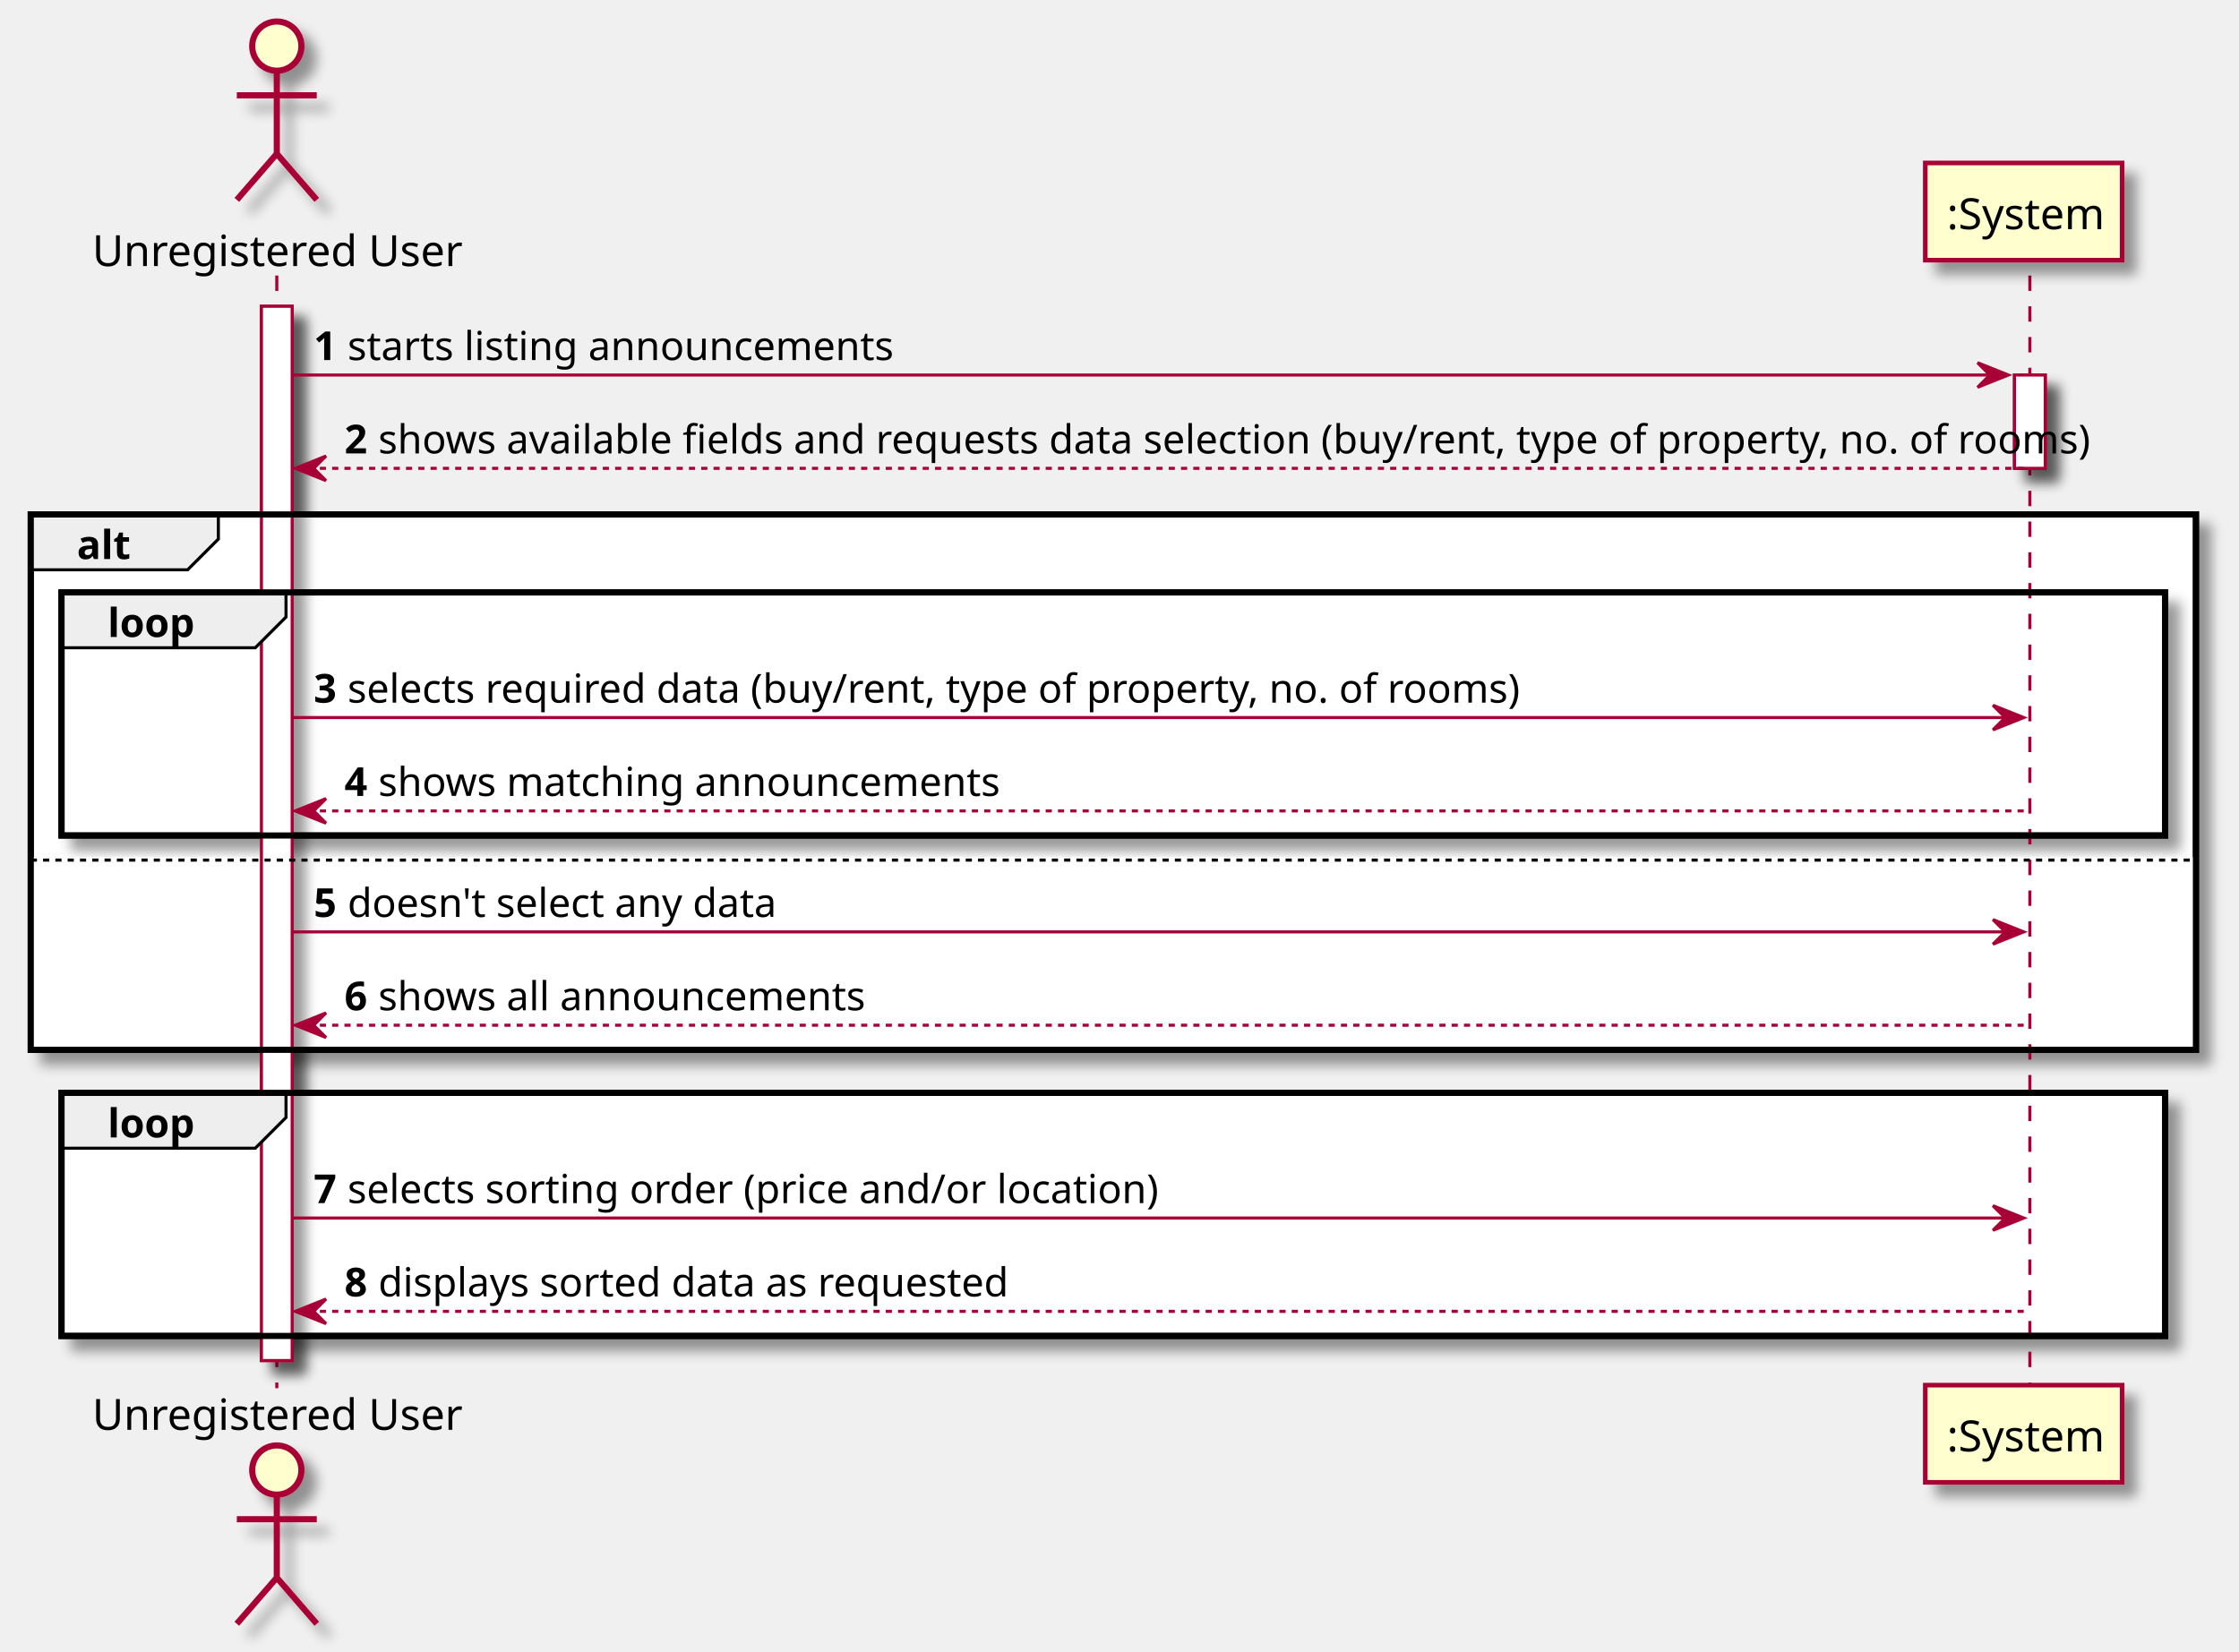
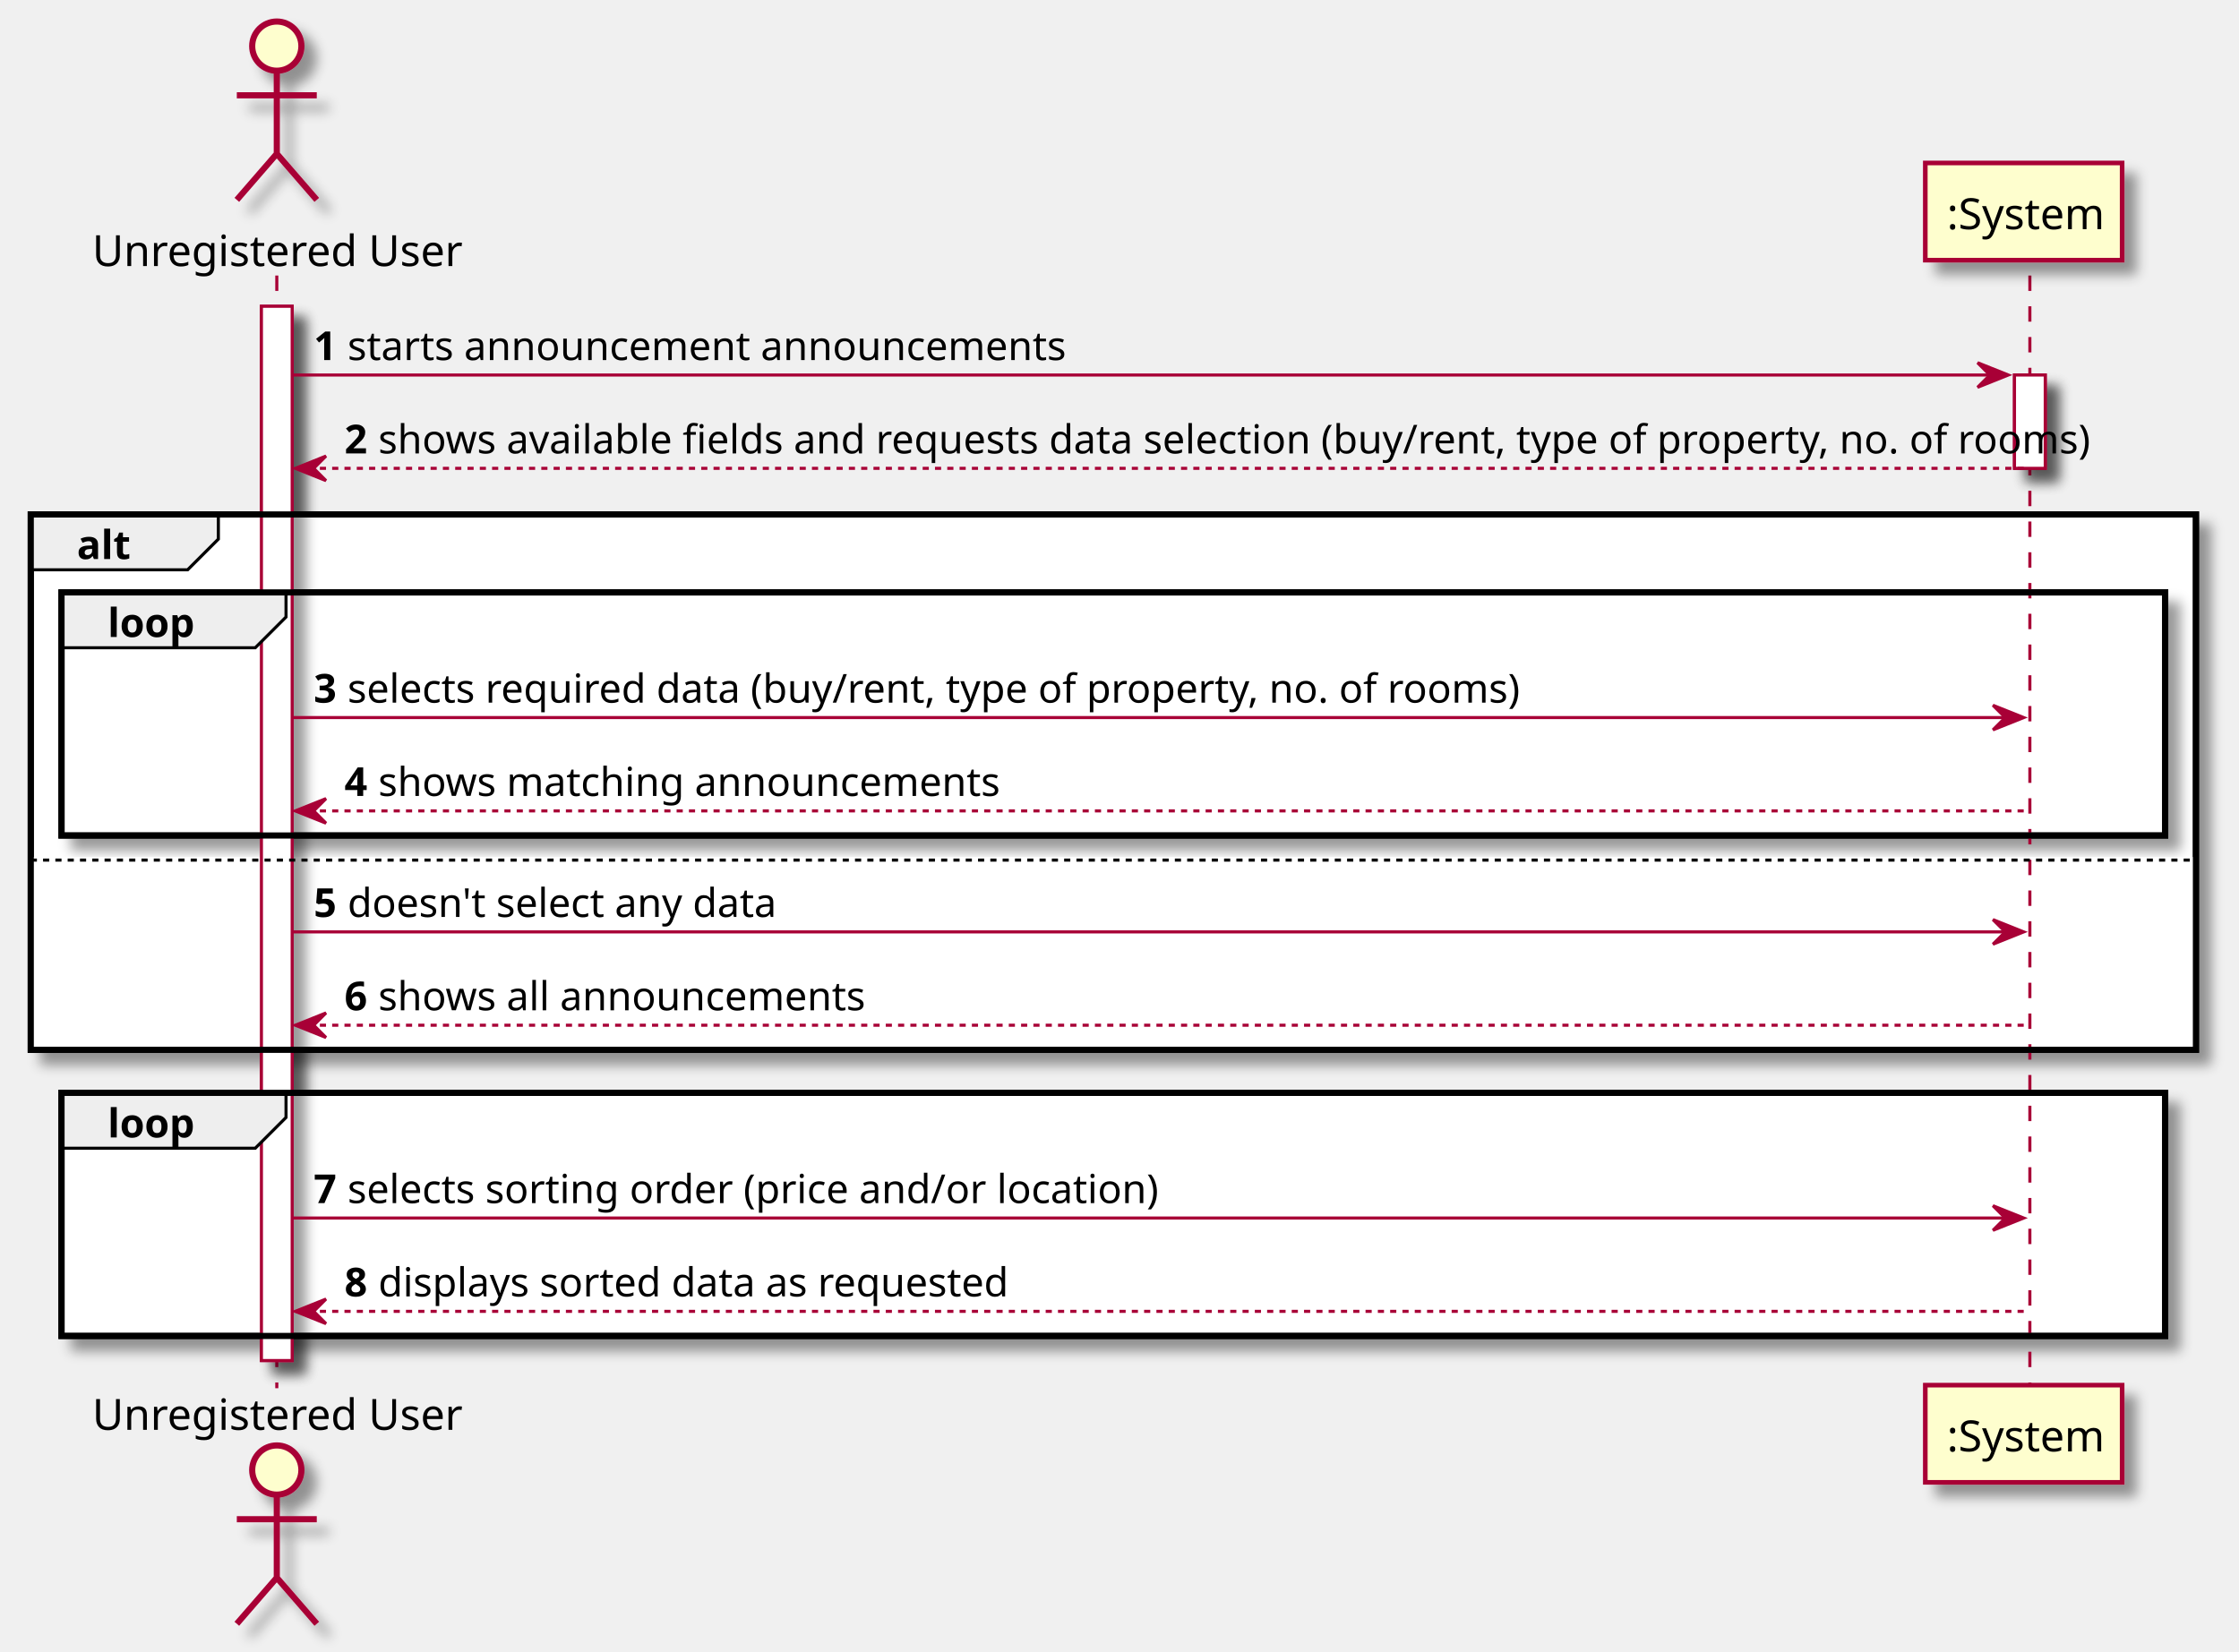
<svg xmlns="http://www.w3.org/2000/svg" contentScriptType="application/ecmascript" contentStyleType="text/css" height="537px" preserveAspectRatio="none" style="width:728px;height:537px;background:#FFFFFF;" version="1.1" viewBox="0 0 728 537" width="728px" zoomAndPan="magnify">
  <defs>
    <filter height="300%" id="f6uaoil9nsv7y" width="300%" x="-1" y="-1">
      <feGaussianBlur result="blurOut" stdDeviation="2.0" />
      <feColorMatrix in="blurOut" result="blurOut2" type="matrix" values="0 0 0 0 0 0 0 0 0 0 0 0 0 0 0 0 0 0 .4 0" />
      <feOffset dx="4.0" dy="4.0" in="blurOut2" result="blurOut3" />
      <feBlend in="SourceGraphic" in2="blurOut3" mode="normal" />
    </filter>
  </defs>
  <g>
    <rect fill="#FFFFFF" filter="url(#f6uaoil9nsv7y)" height="342.867" style="stroke:#A80036;stroke-width:1.0;" width="10" x="85" y="99.609" />
    <rect fill="#FFFFFF" filter="url(#f6uaoil9nsv7y)" height="30.352" style="stroke:#A80036;stroke-width:1.0;" width="10" x="655" y="121.961" />
    <rect fill="#FFFFFF" filter="url(#f6uaoil9nsv7y)" height="174.109" style="stroke:#000000;stroke-width:2.0;" width="704" x="10" y="167.312" />
    <rect fill="#FFFFFF" filter="url(#f6uaoil9nsv7y)" height="79.055" style="stroke:#000000;stroke-width:2.0;" width="684" x="20" y="192.664" />
    <rect fill="#FFFFFF" height="62.703" style="stroke:none;stroke-width:1.0;" width="704" x="10" y="278.719" />
    <rect fill="#FFFFFF" filter="url(#f6uaoil9nsv7y)" height="79.055" style="stroke:#000000;stroke-width:2.0;" width="684" x="20" y="355.422" />
    <line style="stroke:#A80036;stroke-width:1.0;stroke-dasharray:5.0,5.0;" x1="90" x2="90" y1="89.609" y2="451.477" />
    <line style="stroke:#A80036;stroke-width:1.0;stroke-dasharray:5.0,5.0;" x1="660" x2="660" y1="89.609" y2="451.477" />
    <text fill="#000000" font-family="sans-serif" font-size="14" lengthAdjust="spacing" textLength="114" x="30" y="86.533">Unregistered User</text>
    <ellipse cx="90" cy="15" fill="#FEFECE" filter="url(#f6uaoil9nsv7y)" rx="8" ry="8" style="stroke:#A80036;stroke-width:2.0;" />
    <path d="M90,23 L90,50 M77,31 L103,31 M90,50 L77,65 M90,50 L103,65 " fill="none" filter="url(#f6uaoil9nsv7y)" style="stroke:#A80036;stroke-width:2.0;" />
    <text fill="#000000" font-family="sans-serif" font-size="14" lengthAdjust="spacing" textLength="114" x="30" y="465.01">Unregistered User</text>
    <ellipse cx="90" cy="478.086" fill="#FEFECE" filter="url(#f6uaoil9nsv7y)" rx="8" ry="8" style="stroke:#A80036;stroke-width:2.0;" />
    <path d="M90,486.086 L90,513.086 M77,494.086 L103,494.086 M90,513.086 L77,528.086 M90,513.086 L103,528.086 " fill="none" filter="url(#f6uaoil9nsv7y)" style="stroke:#A80036;stroke-width:2.0;" />
    <rect fill="#FEFECE" filter="url(#f6uaoil9nsv7y)" height="31.609" style="stroke:#A80036;stroke-width:1.5;" width="64" x="626" y="53" />
    <text fill="#000000" font-family="sans-serif" font-size="14" lengthAdjust="spacing" textLength="50" x="633" y="74.533">:System</text>
    <rect fill="#FEFECE" filter="url(#f6uaoil9nsv7y)" height="31.609" style="stroke:#A80036;stroke-width:1.5;" width="64" x="626" y="450.477" />
    <text fill="#000000" font-family="sans-serif" font-size="14" lengthAdjust="spacing" textLength="50" x="633" y="472.01">:System</text>
    <rect fill="#FFFFFF" filter="url(#f6uaoil9nsv7y)" height="342.867" style="stroke:#A80036;stroke-width:1.0;" width="10" x="85" y="99.609" />
    <rect fill="#FFFFFF" filter="url(#f6uaoil9nsv7y)" height="30.352" style="stroke:#A80036;stroke-width:1.0;" width="10" x="655" y="121.961" />
    <polygon fill="#A80036" points="643,117.961,653,121.961,643,125.961,647,121.961" style="stroke:#A80036;stroke-width:1.0;" />
    <line style="stroke:#A80036;stroke-width:1.0;" x1="95" x2="649" y1="121.961" y2="121.961" />
    <text fill="#000000" font-family="sans-serif" font-size="13" font-weight="bold" lengthAdjust="spacing" textLength="7" x="102" y="117.105">1</text>
-     <text fill="#000000" font-family="sans-serif" font-size="13" lengthAdjust="spacing" textLength="167" x="113" y="117.105">starts listing announcements</text>
+     <text fill="#000000" font-family="sans-serif" font-size="13" lengthAdjust="spacing" textLength="167" x="113" y="117.105">starts announcement announcements</text>
    <polygon fill="#A80036" points="106,148.312,96,152.312,106,156.312,102,152.312" style="stroke:#A80036;stroke-width:1.0;" />
    <line style="stroke:#A80036;stroke-width:1.0;stroke-dasharray:2.0,2.0;" x1="100" x2="659" y1="152.312" y2="152.312" />
    <text fill="#000000" font-family="sans-serif" font-size="13" font-weight="bold" lengthAdjust="spacing" textLength="7" x="112" y="147.456">2</text>
    <text fill="#000000" font-family="sans-serif" font-size="13" lengthAdjust="spacing" textLength="525" x="123" y="147.456">shows available fields and requests data selection (buy/rent, type of property, no. of rooms)</text>
    <path d="M10,167.312 L71,167.312 L71,175.312 L61,185.312 L10,185.312 L10,167.312 " fill="#EEEEEE" style="stroke:#000000;stroke-width:1.0;" />
    <rect fill="none" height="174.109" style="stroke:#000000;stroke-width:2.0;" width="704" x="10" y="167.312" />
    <text fill="#000000" font-family="sans-serif" font-size="13" font-weight="bold" lengthAdjust="spacing" textLength="16" x="25" y="181.808">alt</text>
    <path d="M20,192.664 L93,192.664 L93,200.664 L83,210.664 L20,210.664 L20,192.664 " fill="#EEEEEE" style="stroke:#000000;stroke-width:1.0;" />
    <rect fill="none" height="79.055" style="stroke:#000000;stroke-width:2.0;" width="684" x="20" y="192.664" />
    <text fill="#000000" font-family="sans-serif" font-size="13" font-weight="bold" lengthAdjust="spacing" textLength="28" x="35" y="207.159">loop</text>
    <polygon fill="#A80036" points="648,229.367,658,233.367,648,237.367,652,233.367" style="stroke:#A80036;stroke-width:1.0;" />
    <line style="stroke:#A80036;stroke-width:1.0;" x1="95" x2="654" y1="233.367" y2="233.367" />
    <text fill="#000000" font-family="sans-serif" font-size="13" font-weight="bold" lengthAdjust="spacing" textLength="7" x="102" y="228.511">3</text>
    <text fill="#000000" font-family="sans-serif" font-size="13" lengthAdjust="spacing" textLength="358" x="113" y="228.511">selects required data (buy/rent, type of property, no. of rooms)</text>
    <polygon fill="#A80036" points="106,259.719,96,263.719,106,267.719,102,263.719" style="stroke:#A80036;stroke-width:1.0;" />
    <line style="stroke:#A80036;stroke-width:1.0;stroke-dasharray:2.0,2.0;" x1="100" x2="659" y1="263.719" y2="263.719" />
    <text fill="#000000" font-family="sans-serif" font-size="13" font-weight="bold" lengthAdjust="spacing" textLength="7" x="112" y="258.862">4</text>
    <text fill="#000000" font-family="sans-serif" font-size="13" lengthAdjust="spacing" textLength="190" x="123" y="258.862">shows matching announcements</text>
    <line style="stroke:#000000;stroke-width:1.0;stroke-dasharray:2.0,2.0;" x1="10" x2="714" y1="279.719" y2="279.719" />
    <polygon fill="#A80036" points="648,299.07,658,303.07,648,307.07,652,303.07" style="stroke:#A80036;stroke-width:1.0;" />
    <line style="stroke:#A80036;stroke-width:1.0;" x1="95" x2="654" y1="303.07" y2="303.07" />
    <text fill="#000000" font-family="sans-serif" font-size="13" font-weight="bold" lengthAdjust="spacing" textLength="7" x="102" y="298.214">5</text>
    <text fill="#000000" font-family="sans-serif" font-size="13" lengthAdjust="spacing" textLength="134" x="113" y="298.214">doesn't select any data</text>
    <polygon fill="#A80036" points="106,329.422,96,333.422,106,337.422,102,333.422" style="stroke:#A80036;stroke-width:1.0;" />
    <line style="stroke:#A80036;stroke-width:1.0;stroke-dasharray:2.0,2.0;" x1="100" x2="659" y1="333.422" y2="333.422" />
    <text fill="#000000" font-family="sans-serif" font-size="13" font-weight="bold" lengthAdjust="spacing" textLength="7" x="112" y="328.565">6</text>
    <text fill="#000000" font-family="sans-serif" font-size="13" lengthAdjust="spacing" textLength="150" x="123" y="328.565">shows all announcements</text>
    <path d="M20,355.422 L93,355.422 L93,363.422 L83,373.422 L20,373.422 L20,355.422 " fill="#EEEEEE" style="stroke:#000000;stroke-width:1.0;" />
    <rect fill="none" height="79.055" style="stroke:#000000;stroke-width:2.0;" width="684" x="20" y="355.422" />
    <text fill="#000000" font-family="sans-serif" font-size="13" font-weight="bold" lengthAdjust="spacing" textLength="28" x="35" y="369.917">loop</text>
    <polygon fill="#A80036" points="648,392.125,658,396.125,648,400.125,652,396.125" style="stroke:#A80036;stroke-width:1.0;" />
    <line style="stroke:#A80036;stroke-width:1.0;" x1="95" x2="654" y1="396.125" y2="396.125" />
    <text fill="#000000" font-family="sans-serif" font-size="13" font-weight="bold" lengthAdjust="spacing" textLength="7" x="102" y="391.269">7</text>
    <text fill="#000000" font-family="sans-serif" font-size="13" lengthAdjust="spacing" textLength="247" x="113" y="391.269">selects sorting order (price and/or location)</text>
    <polygon fill="#A80036" points="106,422.477,96,426.477,106,430.477,102,426.477" style="stroke:#A80036;stroke-width:1.0;" />
    <line style="stroke:#A80036;stroke-width:1.0;stroke-dasharray:2.0,2.0;" x1="100" x2="659" y1="426.477" y2="426.477" />
    <text fill="#000000" font-family="sans-serif" font-size="13" font-weight="bold" lengthAdjust="spacing" textLength="7" x="112" y="421.62">8</text>
    <text fill="#000000" font-family="sans-serif" font-size="13" lengthAdjust="spacing" textLength="196" x="123" y="421.62">displays sorted data as requested</text>
  </g>
</svg>
